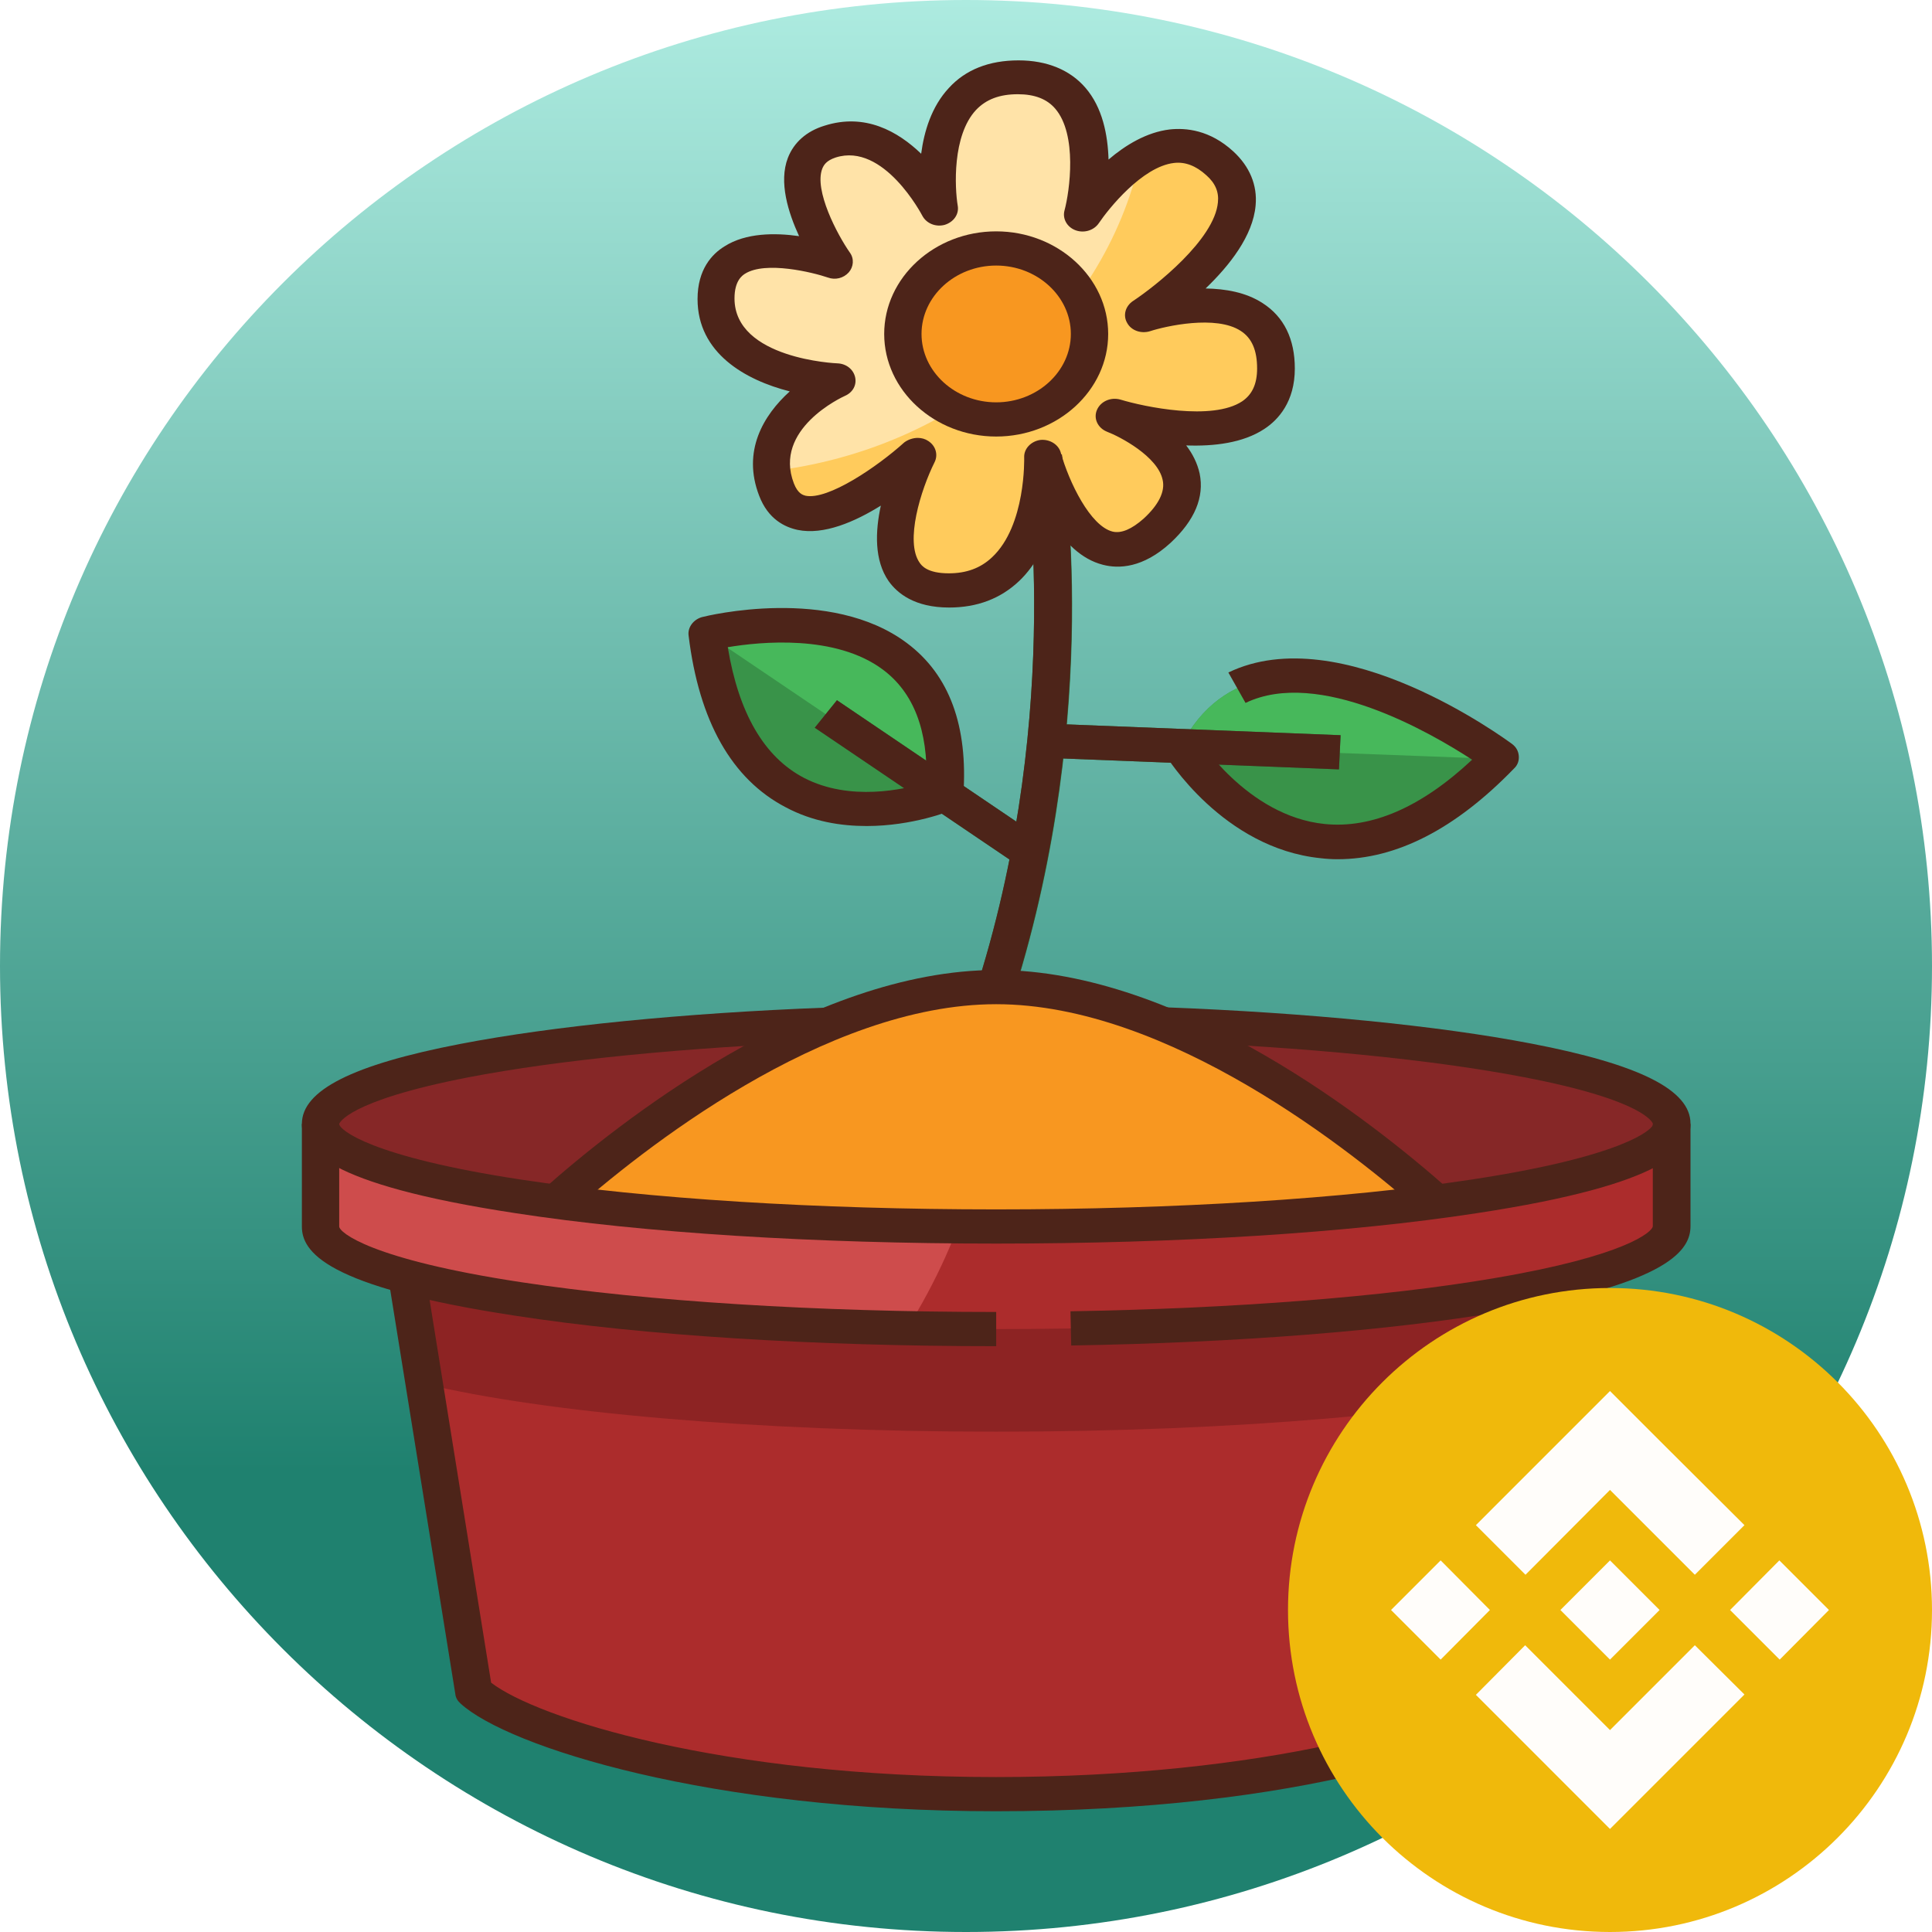
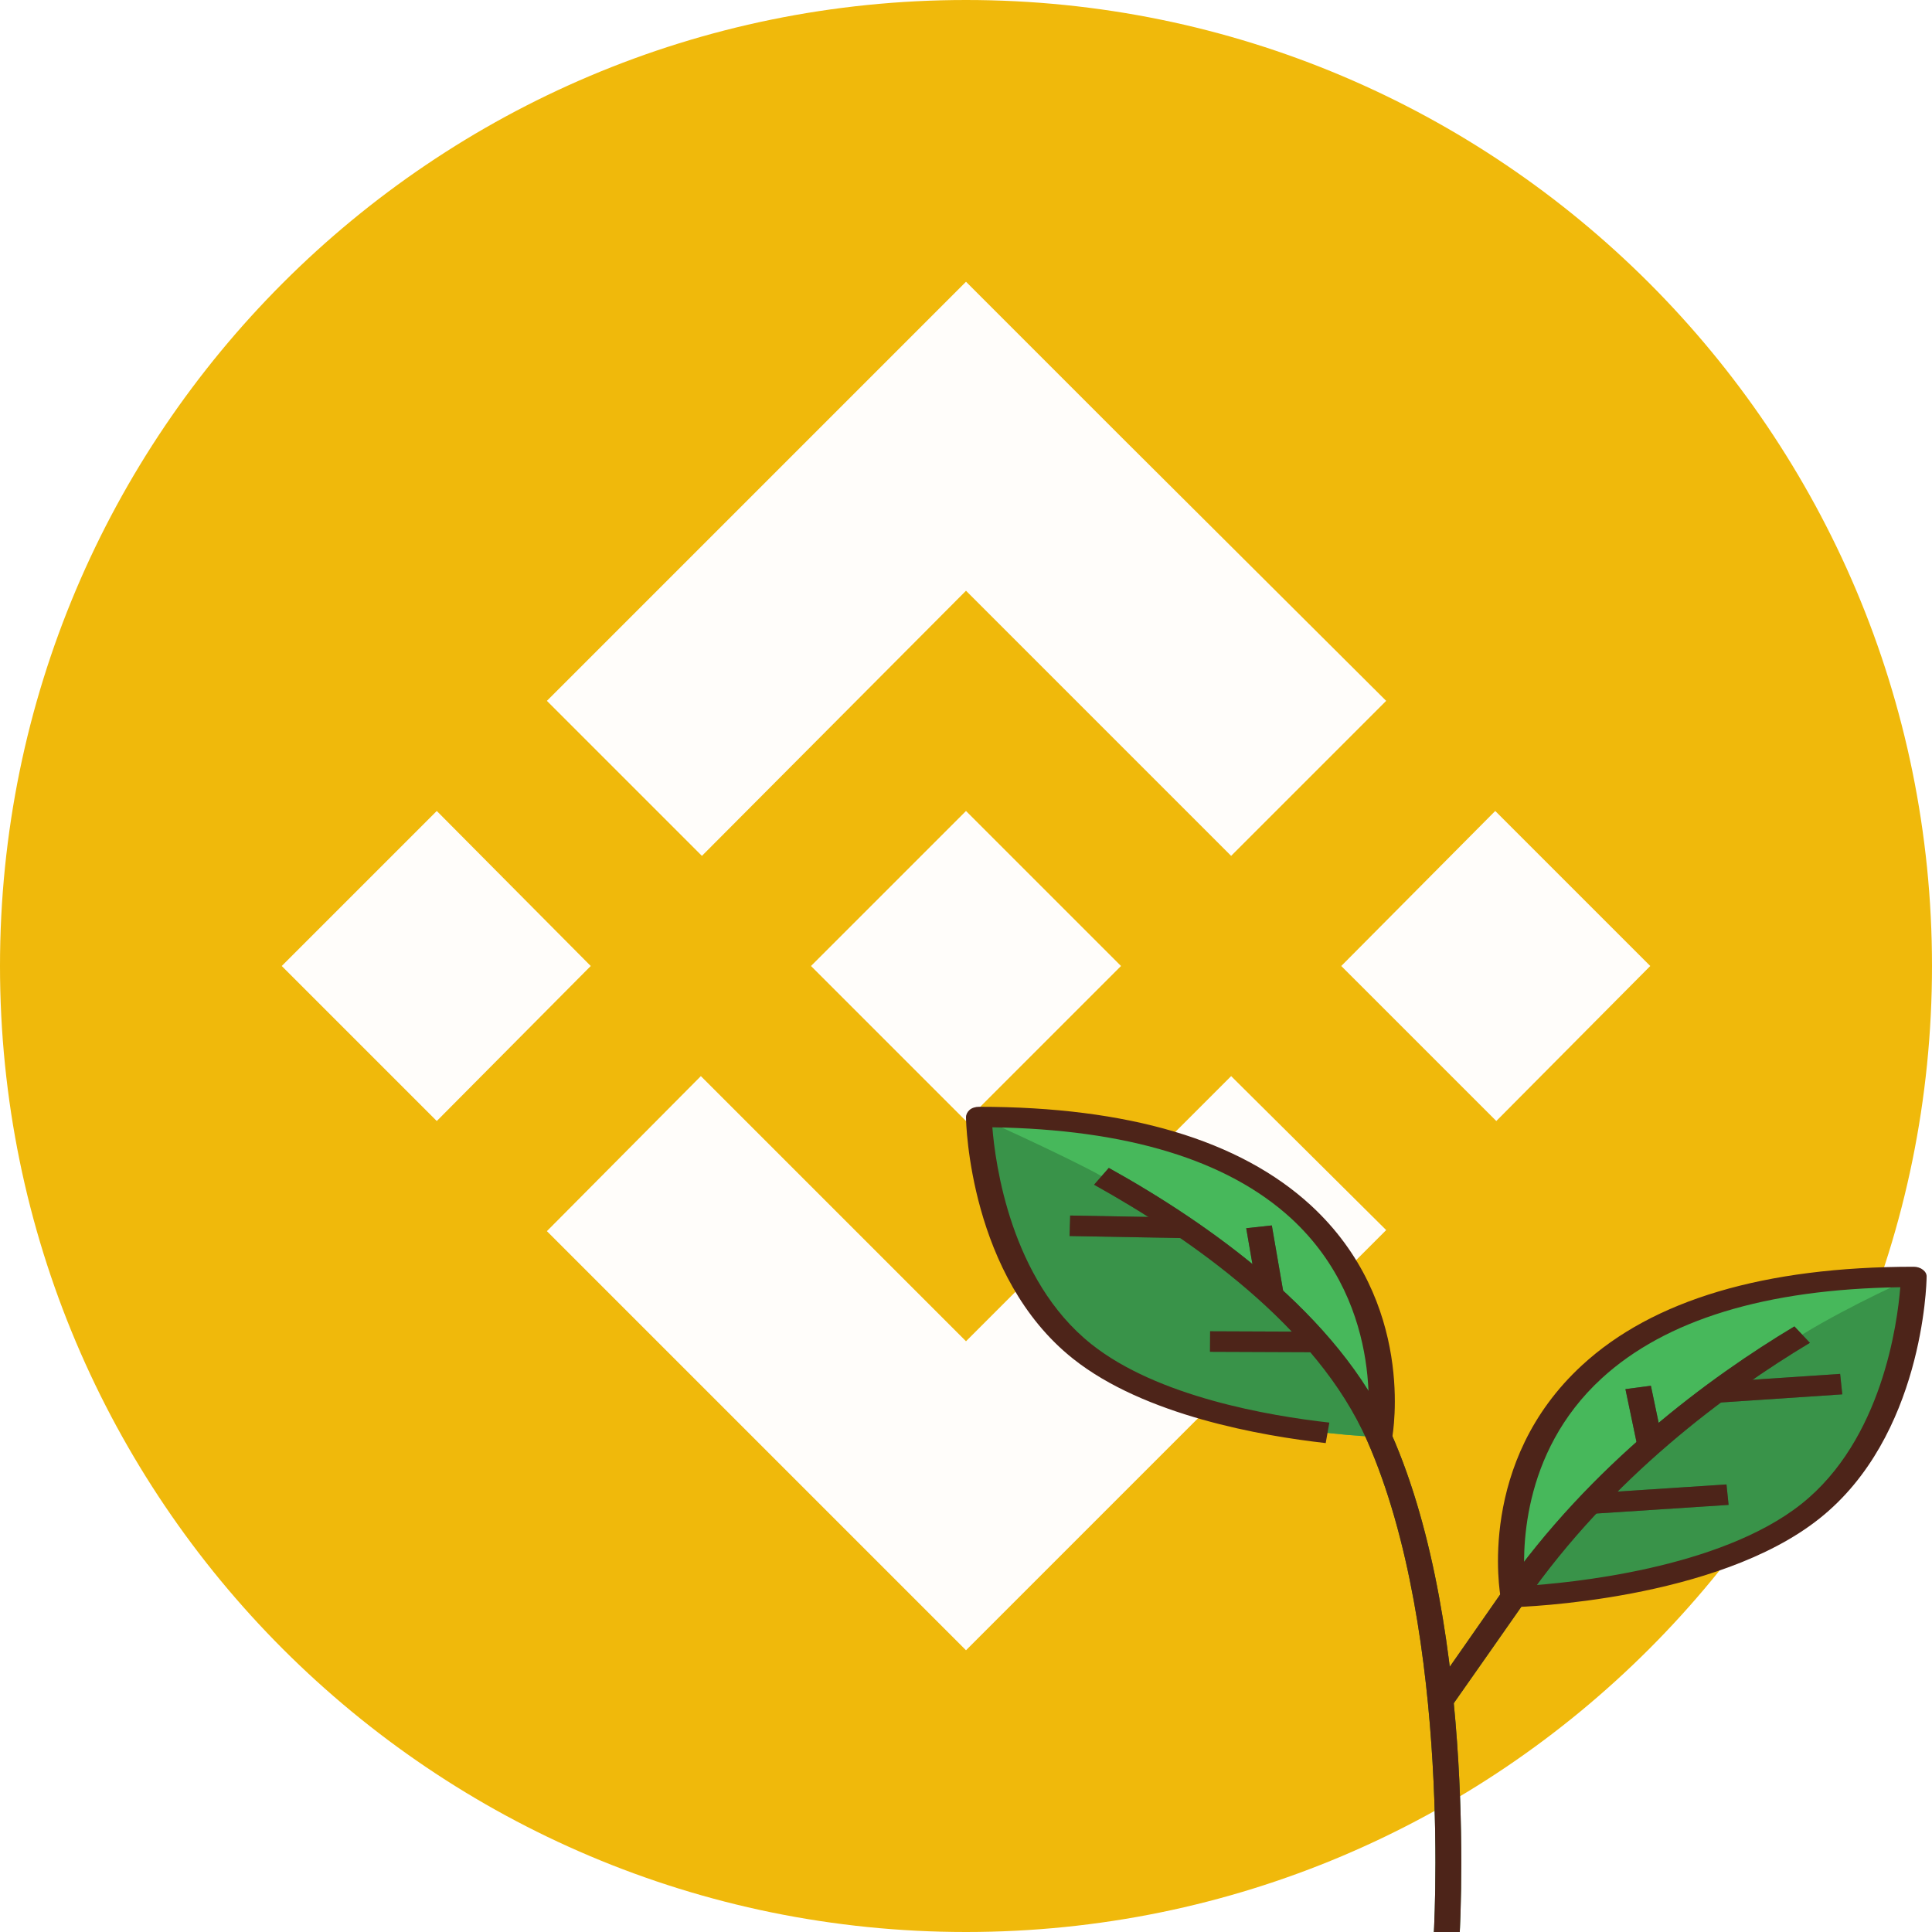
<svg xmlns="http://www.w3.org/2000/svg" width="96" height="96" viewBox="0 0 96 96" fill="none">
-   <path d="M48 96C74.51 96 96 74.51 96 48C96 21.49 74.51 0 48 0C21.49 0 0 21.49 0 48C0 74.51 21.49 96 48 96Z" fill="url(#paint0_linear)" />
-   <path d="M35.125 31.496C35.125 31.496 47.756 28.335 46.94 39.482C46.94 39.482 36.627 43.73 35.125 31.496Z" fill="#399349" />
-   <path d="M74.541 37.664C74.541 37.664 62.855 28.947 58.682 37.052C58.663 37.052 64.988 47.435 74.541 37.664Z" fill="#399349" />
-   <path d="M35.125 31.496L46.94 39.482C47.756 28.318 35.125 31.496 35.125 31.496Z" fill="#47B85B" />
-   <path d="M74.485 37.715C74.503 37.698 74.522 37.681 74.54 37.664C74.54 37.664 62.855 28.947 58.682 37.052C58.682 37.052 58.7 37.069 58.719 37.12L74.485 37.715Z" fill="#47B85B" />
-   <path d="M41.588 34.794L51.699 41.637L50.597 43.003L40.486 36.16L41.588 34.794Z" fill="#2B6E37" />
-   <path d="M51.808 35.948L66.613 36.532L66.533 38.23L51.728 37.646L51.808 35.948Z" fill="#2B6E37" />
-   <path d="M50.131 50.102L48.351 49.627L48.61 48.811C52.895 35.115 50.947 22.949 50.929 22.83L50.78 21.997L52.617 21.742L52.765 22.575C52.858 23.085 54.805 35.217 50.41 49.27L50.131 50.102Z" fill="#2B6E37" />
-   <path d="M79.178 60.943H19.823L23.533 84.053C25.573 85.922 35.163 89.15 49.501 89.15C63.839 89.15 73.243 86.092 75.468 84.053L79.178 60.943Z" fill="#AC2C2C" />
-   <path d="M21.084 68.76C27.02 70.187 37.537 71.139 49.501 71.139C61.464 71.139 71.981 70.187 77.917 68.76L79.178 60.943H19.823L21.084 68.76Z" fill="#8D2323" />
-   <path d="M49.5 50.748C30.952 50.748 15.928 53.025 15.928 55.846V60.943C15.928 63.764 30.952 66.041 49.5 66.041C68.049 66.041 83.073 63.764 83.073 60.943V55.846C83.073 53.025 68.049 50.748 49.5 50.748Z" fill="#AC2C2C" />
-   <path fill-rule="evenodd" clip-rule="evenodd" d="M49.5 50.748C30.952 50.748 15.928 53.025 15.928 55.846V60.943C15.928 63.526 28.633 65.667 45.086 65.99C47.887 61.504 49.5 56.304 49.5 50.748Z" fill="#CE4C4C" />
-   <path d="M49.5 60.943C68.042 60.943 83.073 58.661 83.073 55.846C83.073 53.03 68.042 50.748 49.5 50.748C30.959 50.748 15.928 53.03 15.928 55.846C15.928 58.661 30.959 60.943 49.5 60.943Z" fill="#862727" />
-   <path d="M35.589 14.861C35.589 18.735 41.599 18.939 41.599 18.939C41.599 18.939 37.258 20.876 38.594 24.342C39.929 27.809 45.605 22.609 45.605 22.609C45.605 22.609 42.266 29.338 47.163 29.338C52.06 29.338 51.837 22.711 51.837 22.711C51.837 22.711 53.785 29.797 57.513 26.381C61.241 22.966 55.398 20.672 55.398 20.672C55.398 20.672 63.411 23.119 63.411 18.327C63.411 13.535 56.845 15.676 56.845 15.676C56.845 15.676 63.857 11.088 60.629 8.132C57.402 5.175 53.84 10.681 53.84 10.681C53.84 10.681 55.621 3.85 50.613 3.85C45.605 3.85 46.718 10.375 46.718 10.375C46.718 10.375 44.492 6.025 41.265 7.044C38.037 8.064 41.487 13.025 41.487 13.025C41.487 13.025 35.589 10.986 35.589 14.861V14.861Z" fill="#FFE3A8" />
-   <path d="M71.35 59.72C65.489 60.484 57.847 60.943 49.5 60.943C41.154 60.943 33.512 60.484 27.65 59.72C30.006 57.63 35.218 53.365 41.172 50.918C43.88 49.797 46.718 49.066 49.519 49.066C52.32 49.066 55.158 49.813 57.866 50.918C63.783 53.365 69.013 57.63 71.35 59.72Z" fill="#F89720" />
-   <path d="M56.845 15.676C56.845 15.676 63.857 11.088 60.629 8.132C59.275 6.891 57.847 7.146 56.66 7.86C54.824 16.016 47.478 22.32 38.352 23.408C38.39 23.713 38.464 24.019 38.594 24.359C39.929 27.826 45.605 22.626 45.605 22.626C45.605 22.626 42.266 29.355 47.163 29.355C52.06 29.355 51.837 22.728 51.837 22.728C51.837 22.728 53.785 29.814 57.513 26.398C61.241 22.983 55.398 20.689 55.398 20.689C55.398 20.689 63.411 23.119 63.411 18.327C63.411 13.535 56.845 15.676 56.845 15.676V15.676Z" fill="#FFCB5C" />
-   <path d="M49.5 20.842C52.061 20.842 54.138 18.94 54.138 16.594C54.138 14.248 52.061 12.346 49.5 12.346C46.939 12.346 44.863 14.248 44.863 16.594C44.863 18.94 46.939 20.842 49.5 20.842Z" fill="#F89720" />
-   <path d="M49.5 21.691C46.44 21.691 43.935 19.398 43.935 16.594C43.935 13.79 46.44 11.496 49.5 11.496C52.56 11.496 55.065 13.79 55.065 16.594C55.065 19.398 52.56 21.691 49.5 21.691ZM49.5 13.195C47.46 13.195 45.79 14.725 45.79 16.594C45.79 18.463 47.46 19.992 49.5 19.992C51.54 19.992 53.21 18.463 53.21 16.594C53.21 14.725 51.54 13.195 49.5 13.195Z" fill="#4D2419" />
-   <path d="M47.163 30.188C45.438 30.188 44.584 29.474 44.158 28.879C43.434 27.843 43.49 26.398 43.768 25.124C42.489 25.922 40.931 26.602 39.632 26.33C39.002 26.194 38.167 25.803 37.722 24.631C36.868 22.422 37.926 20.638 39.243 19.448C37.035 18.888 34.661 17.545 34.661 14.861C34.661 13.382 35.385 12.618 35.997 12.244C37.054 11.564 38.519 11.564 39.706 11.734C39.168 10.562 38.686 9.049 39.15 7.843C39.447 7.078 40.077 6.517 40.968 6.246C42.989 5.6 44.622 6.534 45.772 7.639C45.92 6.517 46.291 5.294 47.144 4.376C47.979 3.459 49.147 3 50.613 3C52.022 3 53.172 3.476 53.933 4.359C54.786 5.345 55.046 6.704 55.083 7.928C55.918 7.214 56.975 6.568 58.125 6.432C58.922 6.347 60.109 6.449 61.278 7.52C62.094 8.268 62.484 9.202 62.391 10.205C62.261 11.717 61.093 13.195 59.906 14.334C60.889 14.351 61.909 14.521 62.743 15.065C63.801 15.744 64.339 16.849 64.339 18.31C64.339 19.958 63.522 20.859 62.818 21.318C61.76 22.014 60.313 22.184 58.941 22.133C59.256 22.541 59.497 23.017 59.609 23.527C59.85 24.699 59.368 25.855 58.162 26.976C56.789 28.233 55.584 28.267 54.805 28.064C53.729 27.792 52.913 26.942 52.301 25.99C51.985 27.01 51.484 28.064 50.65 28.862C49.722 29.746 48.554 30.188 47.163 30.188V30.188ZM45.605 21.759C45.79 21.759 45.976 21.81 46.124 21.912C46.495 22.15 46.625 22.592 46.439 22.966C45.753 24.342 44.956 26.908 45.697 27.962C45.79 28.098 46.068 28.488 47.144 28.488C48.016 28.488 48.721 28.233 49.296 27.69C50.984 26.109 50.891 22.762 50.891 22.728C50.872 22.303 51.225 21.929 51.688 21.861C52.152 21.81 52.597 22.082 52.709 22.49C53.117 23.951 54.174 26.143 55.287 26.415C55.714 26.517 56.233 26.296 56.827 25.77C57.568 25.09 57.902 24.427 57.772 23.849C57.531 22.677 55.639 21.691 55.009 21.453C54.545 21.267 54.322 20.791 54.508 20.366C54.693 19.941 55.194 19.72 55.676 19.856C56.845 20.213 60.239 20.927 61.723 19.941C62.224 19.601 62.465 19.075 62.465 18.31C62.465 17.409 62.206 16.798 61.649 16.441C60.425 15.642 57.921 16.203 57.142 16.458C56.697 16.594 56.214 16.424 56.01 16.05C55.788 15.676 55.918 15.217 56.289 14.963C57.401 14.232 60.351 11.904 60.518 10.052C60.573 9.542 60.388 9.1 59.943 8.709C59.423 8.234 58.885 8.03 58.329 8.098C56.752 8.285 55.083 10.375 54.601 11.088C54.359 11.445 53.877 11.598 53.451 11.445C53.024 11.292 52.783 10.867 52.894 10.46C53.154 9.491 53.543 6.687 52.431 5.396C52.022 4.92 51.41 4.682 50.576 4.682C49.667 4.682 48.999 4.937 48.498 5.464C47.311 6.738 47.441 9.338 47.589 10.222C47.664 10.646 47.385 11.037 46.94 11.173C46.495 11.292 46.031 11.105 45.827 10.714C45.809 10.681 43.917 7.061 41.524 7.826C41.06 7.979 40.931 8.2 40.856 8.387C40.448 9.457 41.598 11.649 42.229 12.55C42.452 12.855 42.414 13.263 42.173 13.535C41.914 13.824 41.505 13.926 41.135 13.79C40.393 13.535 38.037 12.957 37.017 13.603C36.887 13.688 36.497 13.943 36.497 14.827C36.497 17.834 41.561 18.055 41.617 18.055C42.043 18.072 42.396 18.344 42.489 18.735C42.581 19.126 42.377 19.499 41.988 19.669C41.839 19.737 38.408 21.318 39.447 24.019C39.651 24.546 39.91 24.597 40.022 24.631C41.135 24.869 43.602 23.187 44.937 21.98C45.122 21.844 45.364 21.759 45.605 21.759V21.759Z" fill="#4D2419" />
-   <path d="M43.063 41.045C41.783 41.045 40.374 40.825 39.038 40.111C36.367 38.718 34.735 35.846 34.216 31.581C34.16 31.173 34.457 30.782 34.883 30.663C35.143 30.595 41.264 29.1 45.066 31.955C47.181 33.535 48.108 36.084 47.867 39.533C47.849 39.839 47.626 40.128 47.329 40.247C47.2 40.298 45.363 41.045 43.063 41.045V41.045ZM36.163 32.159C36.701 35.421 37.962 37.613 39.947 38.65C42.229 39.839 44.937 39.227 46.031 38.888C46.124 36.305 45.4 34.419 43.879 33.28C41.524 31.513 37.777 31.887 36.163 32.159Z" fill="#4D2419" />
-   <path d="M66.472 42.694C66.175 42.694 65.897 42.677 65.618 42.643C60.777 42.15 57.977 37.63 57.865 37.443L59.479 36.611C59.498 36.645 61.946 40.553 65.823 40.944C68.16 41.181 70.626 40.111 73.149 37.749C71.09 36.407 65.526 33.178 61.89 34.928L61.037 33.416C66.639 30.714 74.781 36.712 75.134 36.967C75.338 37.12 75.449 37.324 75.468 37.562C75.486 37.8 75.412 38.021 75.227 38.191C72.314 41.199 69.384 42.694 66.472 42.694V42.694Z" fill="#4D2419" />
-   <path d="M41.587 34.794L51.698 41.637L50.596 43.003L40.485 36.16L41.587 34.794Z" fill="#4D2419" />
-   <path d="M51.807 35.948L66.612 36.532L66.532 38.23L51.727 37.646L51.807 35.948Z" fill="#4D2419" />
-   <path d="M50.39 49.287L48.609 48.811C52.894 35.115 50.947 22.949 50.928 22.83L52.764 22.575C52.838 23.085 54.786 35.217 50.39 49.287Z" fill="#4D2419" />
-   <path d="M49.5 61.793C40.486 61.793 31.99 61.266 25.61 60.281C16.094 58.836 15 57.069 15 55.846H16.855C16.855 56.135 18.394 57.477 25.907 58.615C32.194 59.567 40.578 60.094 49.5 60.094C58.422 60.094 66.787 59.567 73.094 58.615C80.606 57.477 82.145 56.135 82.145 55.846H84C84 57.069 82.906 58.836 73.39 60.281C67.01 61.266 58.514 61.793 49.5 61.793Z" fill="#4D2419" />
-   <path d="M53.228 66.857L53.191 65.157C61.297 65.022 68.791 64.444 74.262 63.509C80.791 62.405 82.127 61.198 82.127 60.926V55.829C82.127 55.812 81.756 54.673 75.691 53.518C71.183 52.651 64.821 52.023 57.791 51.751L57.866 50.051C65.007 50.323 71.48 50.969 76.08 51.853C81.478 52.889 84 54.163 84 55.829V60.926C84 62.065 83.036 63.764 74.615 65.174C69.032 66.126 61.445 66.721 53.228 66.857V66.857Z" fill="#4D2419" />
-   <path d="M49.5 66.891C40.486 66.891 31.99 66.364 25.61 65.378C16.094 63.934 15 62.167 15 60.943V55.846C15 54.181 17.504 52.906 22.883 51.87C27.465 50.986 33.919 50.34 41.042 50.068L41.116 51.768C34.086 52.039 27.743 52.668 23.254 53.535C17.226 54.707 16.855 55.829 16.855 55.846V60.943C16.855 61.232 18.394 62.575 25.907 63.713C32.194 64.665 40.578 65.191 49.5 65.191V66.891Z" fill="#4D2419" />
-   <path d="M49.501 90C35.311 90 25.239 86.805 22.884 84.647C22.735 84.512 22.642 84.359 22.624 84.172L19.304 63.56L21.14 63.305L24.404 83.611C26.667 85.361 35.83 88.301 49.501 88.301C62.744 88.301 72.092 85.582 74.597 83.628L77.861 63.322L79.697 63.577L76.396 84.189C76.359 84.376 76.266 84.528 76.136 84.665C73.873 86.721 64.636 90 49.501 90Z" fill="#4D2419" />
-   <path d="M70.719 60.332C67.195 57.205 58.051 49.898 49.5 49.898C40.949 49.898 31.824 57.188 28.299 60.315L27.001 59.091C30.692 55.812 40.282 48.199 49.5 48.199C58.719 48.199 68.308 55.829 71.999 59.108L70.719 60.332Z" fill="#4D2419" />
-   <path d="M80 96C88.837 96 96 88.837 96 80C96 71.163 88.837 64 80 64C71.163 64 64 71.163 64 80C64 88.837 71.163 96 80 96Z" fill="#F0B90B" />
-   <path d="M74.033 80L71.585 82.465L69.12 80L71.585 77.535L74.033 80ZM80 74.033L84.216 78.249L86.681 75.784L82.465 71.585L80 69.12L77.535 71.585L73.336 75.784L75.801 78.249L80 74.033ZM88.415 77.535L85.967 80L88.432 82.465L90.88 80L88.415 77.535ZM80 85.967L75.784 81.751L73.336 84.216L77.552 88.432L80 90.88L82.465 88.415L86.681 84.199L84.216 81.751L80 85.967ZM80 82.465L82.465 80L80 77.535L77.535 80L80 82.465Z" fill="#FFFDFA" />
-   <defs>
-     <linearGradient id="paint0_linear" x1="48" y1="0" x2="48" y2="96" gradientUnits="userSpaceOnUse">
-       <stop stop-color="#ADEBE0" />
-       <stop offset="0.762" stop-color="#1F816F" />
-     </linearGradient>
-   </defs>
+   <path d="M48 96C74.51 96 96 74.51 96 48C96 21.49 74.51 0 48 0C21.49 0 0 21.49 0 48C0 74.51 21.49 96 48 96Z" fill="#F0B90B" />
+   <path d="M29.353 48L21.703 55.703L14 48L21.703 40.297L29.353 48ZM48 29.353L61.175 42.528L68.878 34.825L55.703 21.703L48 14L40.297 21.703L27.175 34.825L34.878 42.528L48 29.353ZM74.297 40.297L66.647 48L74.35 55.703L82 48L74.297 40.297ZM48 66.647L34.825 53.472L27.175 61.175L40.35 74.35L48 82L55.703 74.297L68.878 61.122L61.175 53.472L48 66.647ZM48 55.703L55.703 48L48 40.297L40.297 48L48 55.703Z" fill="#FFFDFA" />
+   <path d="M75.202 79.348C75.202 79.348 72.251 63.453 95.091 63.453C95.091 63.453 94.962 71.115 89.958 75.099C84.954 79.083 75.202 79.348 75.202 79.348Z" fill="#47B85B" />
+   <path d="M95.091 63.453C95.091 63.453 94.962 71.126 89.958 75.099C84.954 79.073 75.202 79.348 75.202 79.348C79.526 73.123 85.352 68.884 89.547 66.316C92.011 64.808 95.091 63.453 95.091 63.453Z" fill="#399349" />
+   <path d="M68.53 71.401C68.53 71.401 71.481 55.506 48.642 55.506C48.642 55.506 48.77 63.168 53.774 67.152C58.778 71.136 68.53 71.401 68.53 71.401Z" fill="#47B85B" />
+   <path d="M68.53 71.401C68.53 71.401 58.765 71.126 53.774 67.152C48.77 63.178 48.642 55.506 48.642 55.506C48.642 55.506 53.004 57.472 54.736 58.44C59.574 61.161 65.976 65.613 68.53 71.401Z" fill="#399349" />
+   <path d="M72.508 96.496L71.225 96.445C71.237 96.293 72.2 81.254 67.927 71.574C65.438 65.919 59.176 61.548 54.364 58.868L55.096 58.033C60.061 60.794 66.528 65.328 69.133 71.238C73.496 81.101 72.521 96.344 72.508 96.496Z" fill="#2B6E37" />
+   <path d="M53.176 60.399L58.911 60.504L58.882 61.523L53.147 61.418L53.176 60.399Z" fill="#2B6E37" />
+   <path d="M63.196 60.891L63.781 64.273L62.509 64.412L61.924 61.029L63.196 60.891Z" fill="#2B6E37" />
+   <path d="M60.13 66.151L65.455 66.172L65.449 67.191L60.124 67.17L60.13 66.151Z" fill="#2B6E37" />
+   <path d="M72.148 84.758L71.032 84.259C72.161 82.649 73.367 80.917 74.638 79.093C79.052 72.756 84.967 68.425 89.163 65.909L89.933 66.724C85.839 69.179 80.065 73.408 75.767 79.592C74.496 81.416 73.277 83.148 72.148 84.758Z" fill="#2B6E37" />
+   <path d="M91.435 68.268L91.542 69.284L85.312 69.701L85.205 68.685L91.435 68.268Z" fill="#2B6E37" />
+   <path d="M82.032 68.858L82.627 71.701L81.362 71.868L80.767 69.025L82.032 68.858Z" fill="#2B6E37" />
+   <path d="M85.788 73.761L85.893 74.777L79.037 75.225L78.931 74.209L85.788 73.761Z" fill="#2B6E37" />
+   <path d="M65.874 71.706C62.705 71.35 56.866 70.341 53.312 67.509C48.193 63.433 48 55.832 48 55.516C48 55.383 48.064 55.251 48.18 55.149C48.295 55.047 48.475 54.996 48.642 54.996C56.058 54.996 61.601 56.647 65.13 59.887C70.352 64.696 69.223 71.197 69.171 71.472L67.901 71.319L68.53 71.391L67.901 71.319C67.914 71.258 68.992 64.992 64.155 60.539C60.985 57.635 55.994 56.117 49.309 56.015C49.45 57.778 50.207 63.586 54.223 66.785C57.508 69.404 63.051 70.351 66.054 70.688L65.874 71.706Z" fill="#4D2419" />
+   <path d="M75.202 79.858C74.882 79.858 74.612 79.674 74.573 79.419C74.522 79.144 73.38 72.644 78.615 67.834C82.131 64.594 87.674 62.944 95.091 62.944C95.258 62.944 95.424 62.995 95.553 63.096C95.681 63.198 95.745 63.321 95.732 63.463C95.732 63.789 95.54 71.38 90.407 75.456C85.288 79.531 75.626 79.847 75.215 79.858H75.202ZM94.424 63.962C87.738 64.054 82.76 65.583 79.591 68.486C75.51 72.226 75.639 77.259 75.78 78.798C77.948 78.665 85.442 77.962 89.509 74.732C93.525 71.543 94.282 65.736 94.424 63.962Z" fill="#4D2419" />
+   <path d="M72.508 96.496L71.225 96.445C71.237 96.293 72.2 81.254 67.927 71.574C65.438 65.919 59.176 61.548 54.364 58.868L55.096 58.033C60.061 60.794 66.528 65.328 69.133 71.238C73.496 81.101 72.521 96.344 72.508 96.496Z" fill="#4D2419" />
+   <path d="M53.176 60.399L58.911 60.504L58.882 61.523L53.147 61.418L53.176 60.399Z" fill="#4D2419" />
+   <path d="M63.196 60.891L63.781 64.273L62.509 64.412L61.924 61.029L63.196 60.891Z" fill="#4D2419" />
+   <path d="M60.13 66.151L65.455 66.172L65.449 67.191L60.124 67.17L60.13 66.151Z" fill="#4D2419" />
+   <path d="M72.148 84.758L71.032 84.259C72.161 82.649 73.367 80.917 74.638 79.093C79.052 72.756 84.967 68.425 89.163 65.909L89.933 66.724C85.839 69.179 80.065 73.408 75.767 79.592C74.496 81.416 73.277 83.148 72.148 84.758Z" fill="#4D2419" />
+   <path d="M91.435 68.268L91.542 69.284L85.312 69.701L85.205 68.685L91.435 68.268Z" fill="#4D2419" />
+   <path d="M82.032 68.858L82.627 71.701L81.362 71.868L80.767 69.025L82.032 68.858Z" fill="#4D2419" />
+   <path d="M85.788 73.761L85.893 74.777L79.037 75.225L78.931 74.209L85.788 73.761Z" fill="#4D2419" />
</svg>
